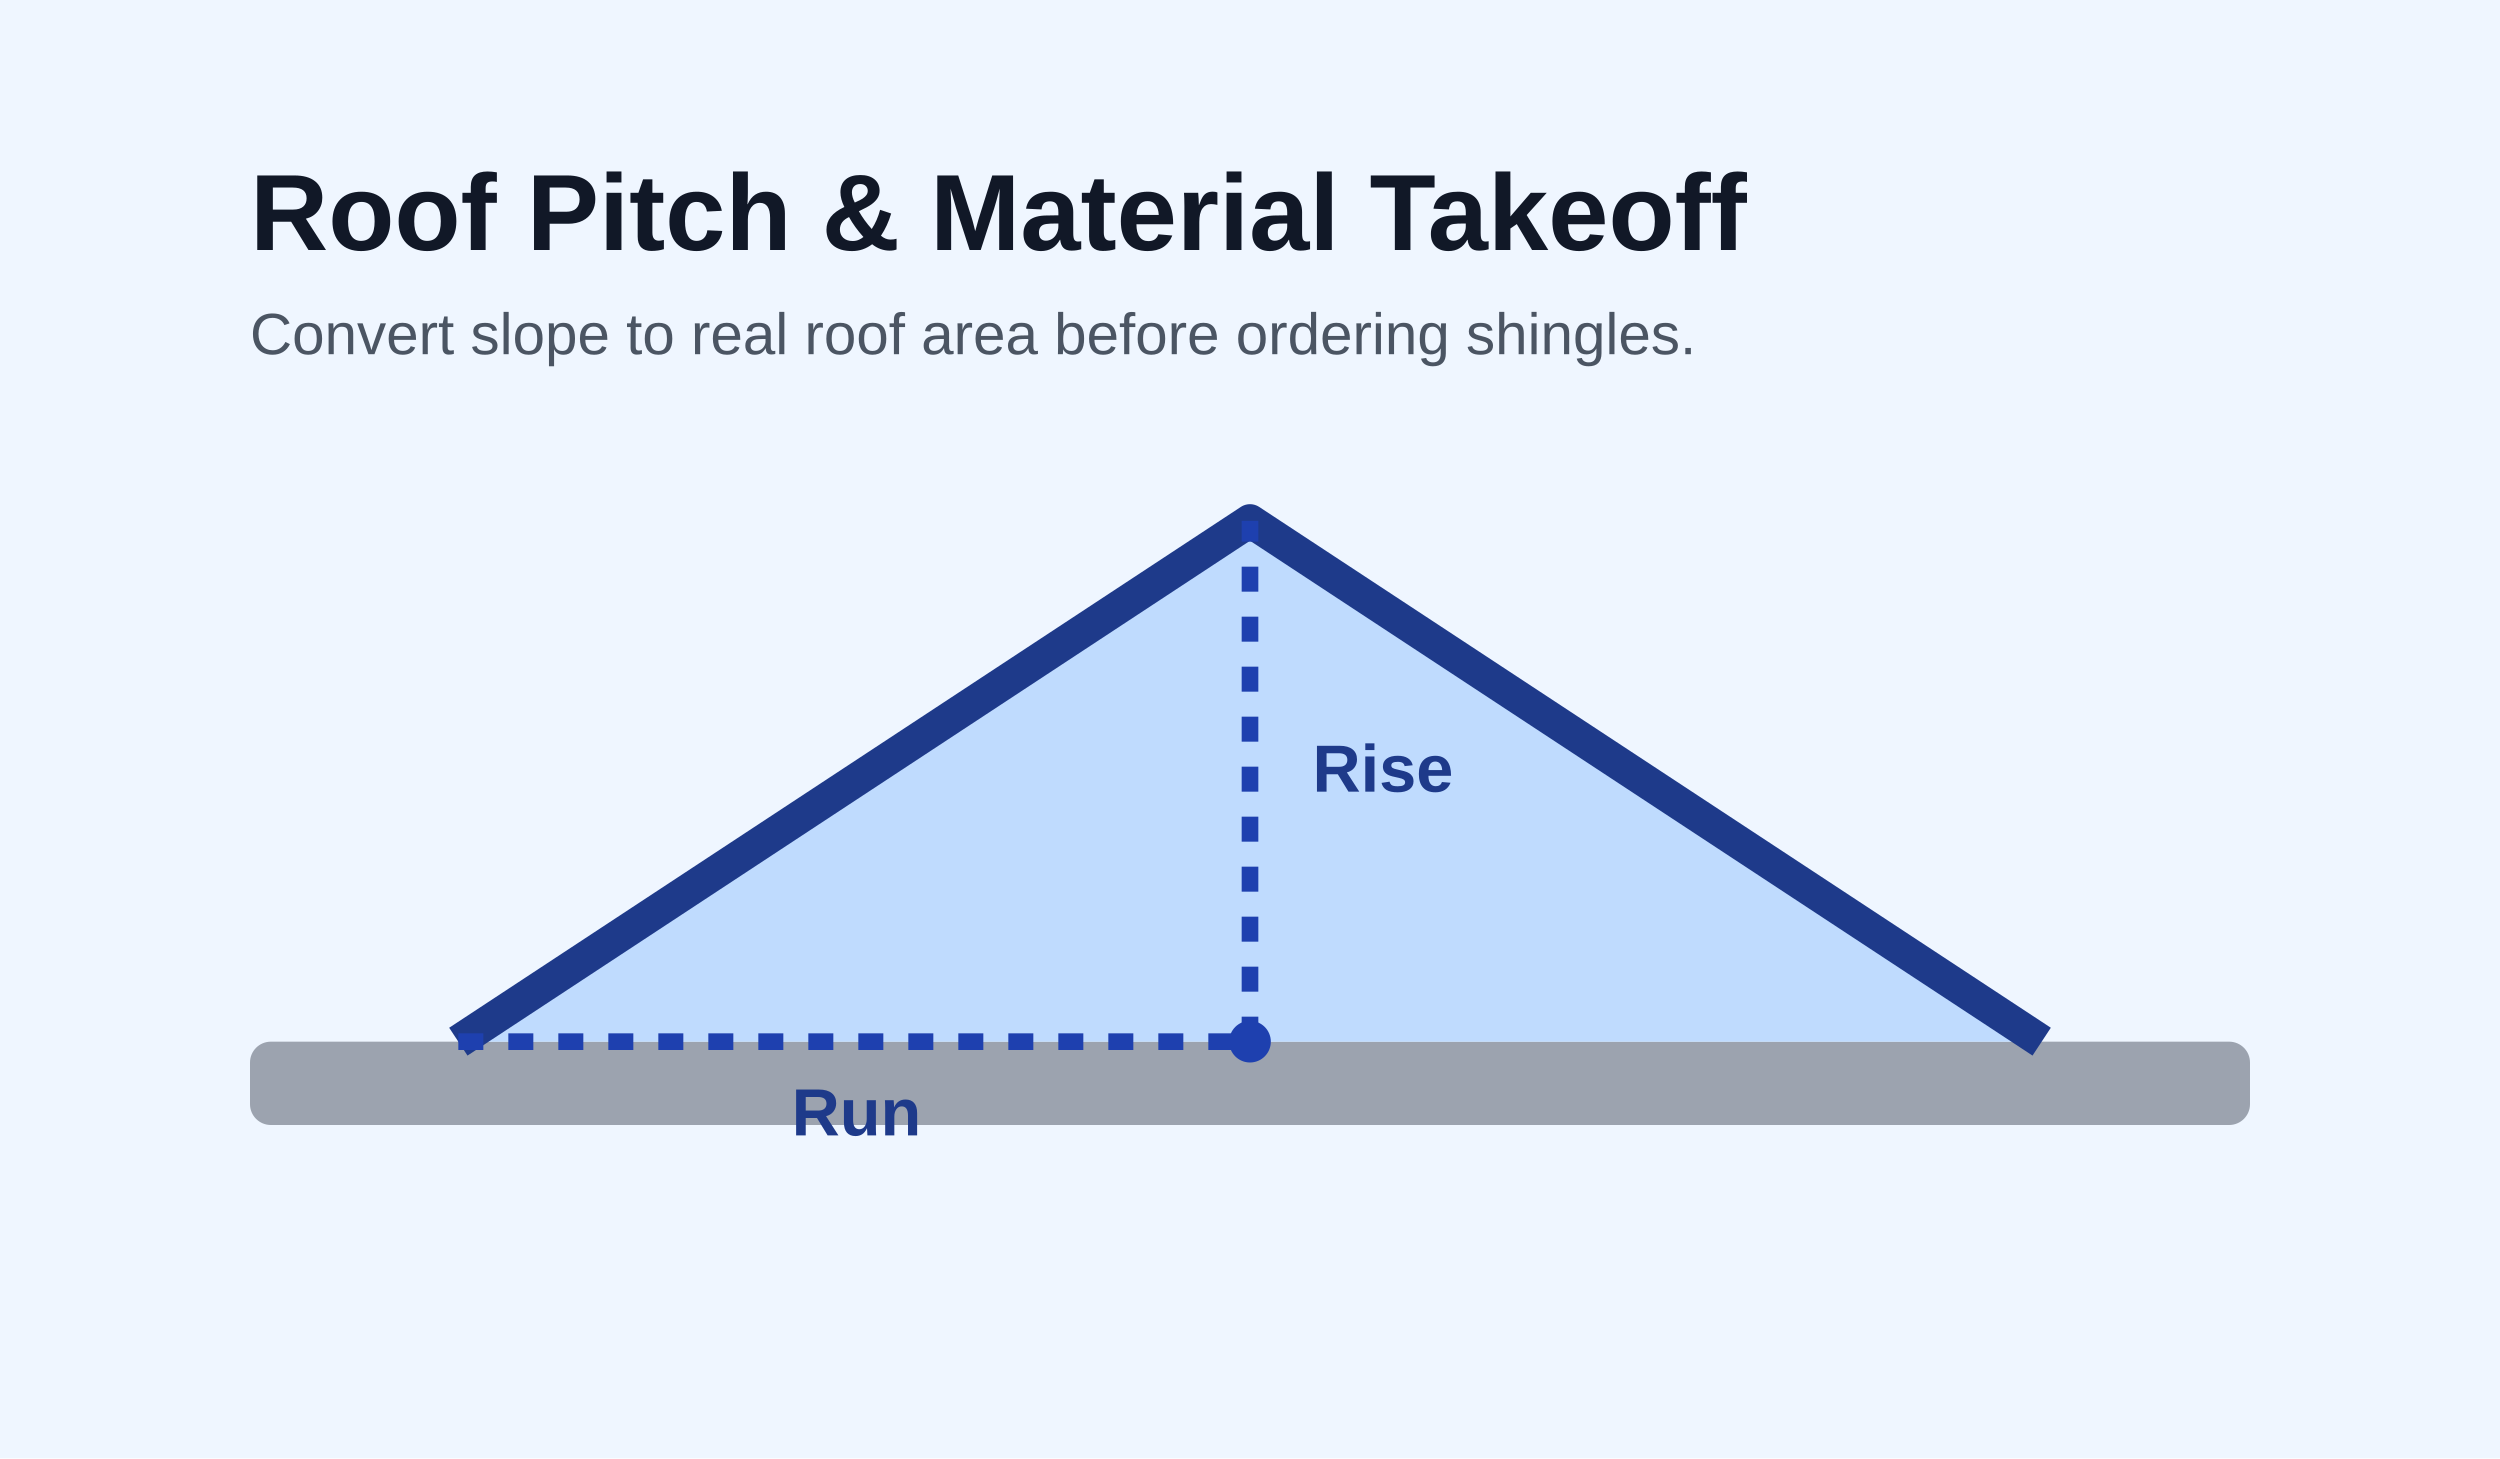
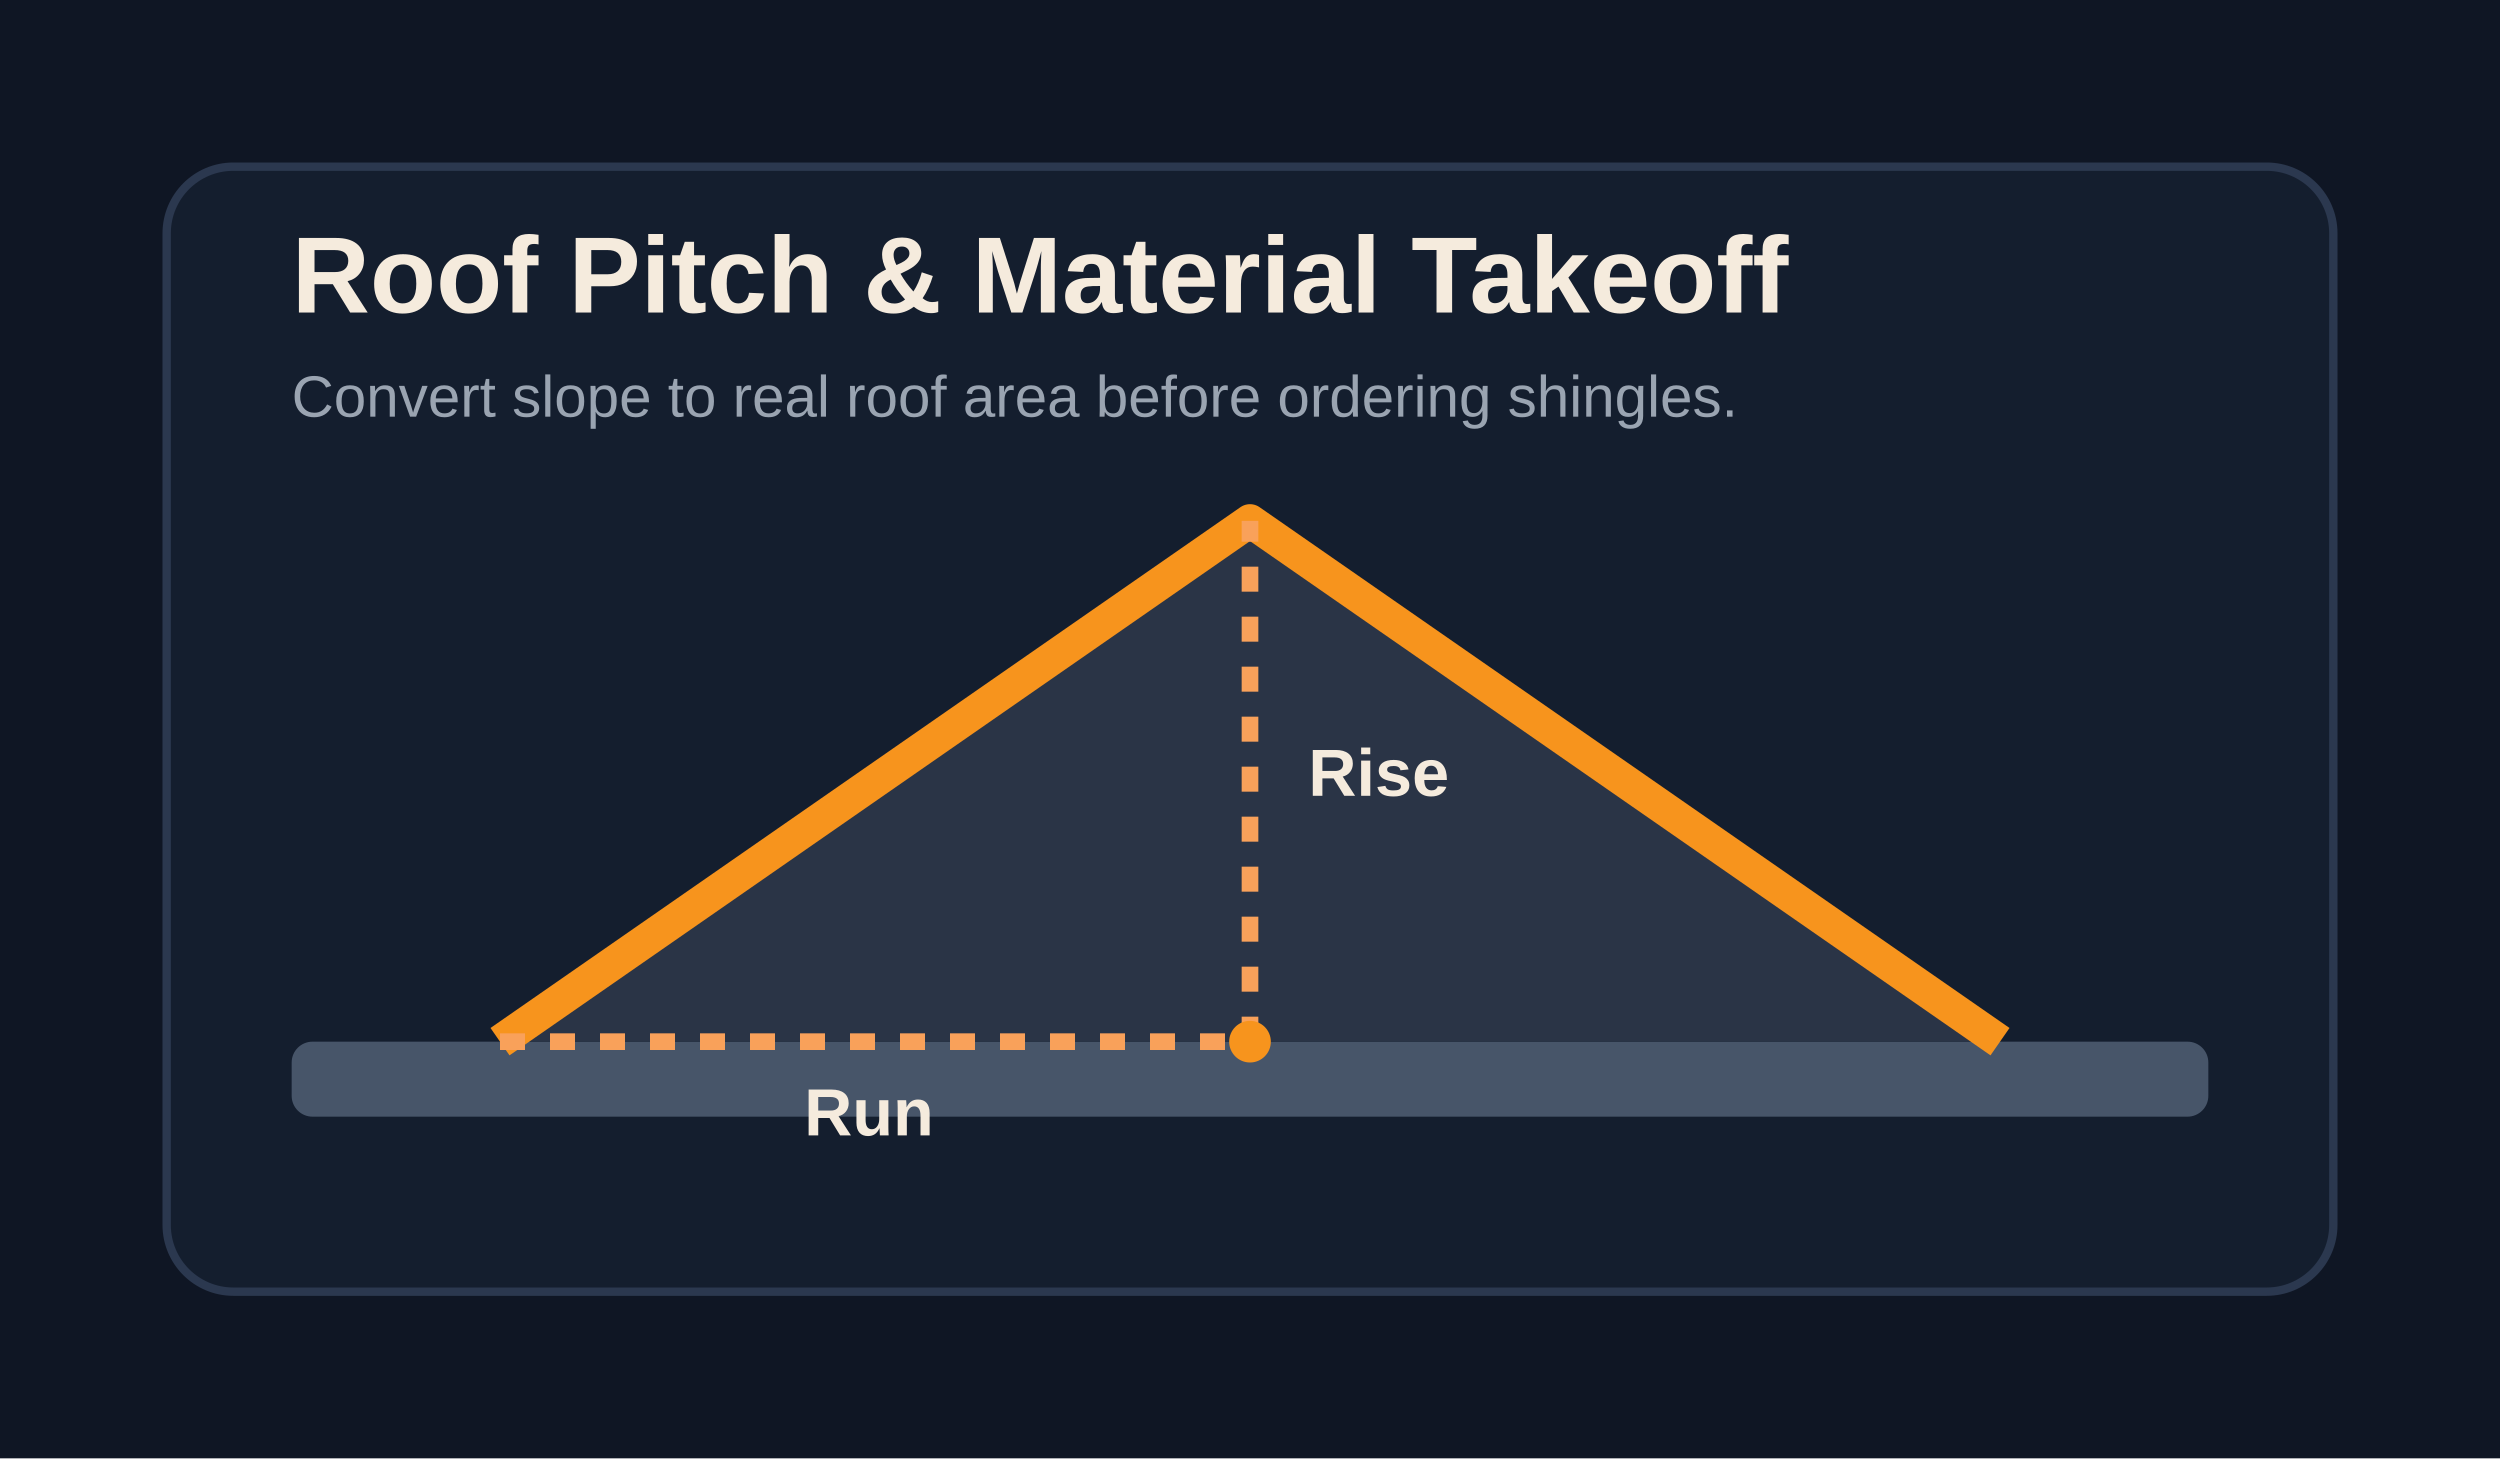
<svg xmlns="http://www.w3.org/2000/svg" width="1200" height="700" viewBox="0 0 1200 700" fill="none" role="img" aria-label="Roof pitch triangle and roofing layout">
-   <rect width="1200" height="700" fill="#EFF6FF" />
-   <rect x="120" y="500" width="960" height="40" rx="10" fill="#9CA3AF" />
-   <path d="M220 500L600 250L980 500" fill="#BFDBFE" stroke="#1E3A8A" stroke-width="16" stroke-linejoin="round" />
-   <path d="M600 500V250" stroke="#1E40AF" stroke-width="8" stroke-dasharray="12 12" />
-   <path d="M220 500H600" stroke="#1E40AF" stroke-width="8" stroke-dasharray="12 12" />
-   <circle cx="600" cy="500" r="10" fill="#1E40AF" />
-   <text x="630" y="380" fill="#1E3A8A" font-family="Arial, sans-serif" font-size="32" font-weight="700">Rise</text>
-   <text x="380" y="545" fill="#1E3A8A" font-family="Arial, sans-serif" font-size="32" font-weight="700">Run</text>
-   <text x="120" y="120" fill="#111827" font-family="Arial, sans-serif" font-size="52" font-weight="700">Roof Pitch &amp; Material Takeoff</text>
-   <text x="120" y="170" fill="#4B5563" font-family="Arial, sans-serif" font-size="28">Convert slope to real roof area before ordering shingles.</text>
+   <rect width="1200" height="700" fill="#0F1624" />
+   <rect x="80" y="80" width="1040" height="540" rx="32" fill="#141E2E" stroke="#2B384F" stroke-width="4" />
+   <rect x="140" y="500" width="920" height="36" rx="10" fill="#475569" />
+   <path d="M240 500L600 250L960 500" fill="#2A3446" stroke="#F7941D" stroke-width="16" stroke-linejoin="round" />
+   <path d="M600 500V250" stroke="#F9A15A" stroke-width="8" stroke-dasharray="12 12" />
+   <path d="M240 500H600" stroke="#F9A15A" stroke-width="8" stroke-dasharray="12 12" />
+   <circle cx="600" cy="500" r="10" fill="#F7941D" />
+   <text x="628" y="382" fill="#F5EBDD" font-family="Arial, sans-serif" font-size="32" font-weight="700">Rise</text>
+   <text x="386" y="545" fill="#F5EBDD" font-family="Arial, sans-serif" font-size="32" font-weight="700">Run</text>
+   <text x="140" y="150" fill="#F5EBDD" font-family="Arial, sans-serif" font-size="52" font-weight="700">Roof Pitch &amp; Material Takeoff</text>
+   <text x="140" y="200" fill="#9AA4B1" font-family="Arial, sans-serif" font-size="28">Convert slope to real roof area before ordering shingles.</text>
</svg>
